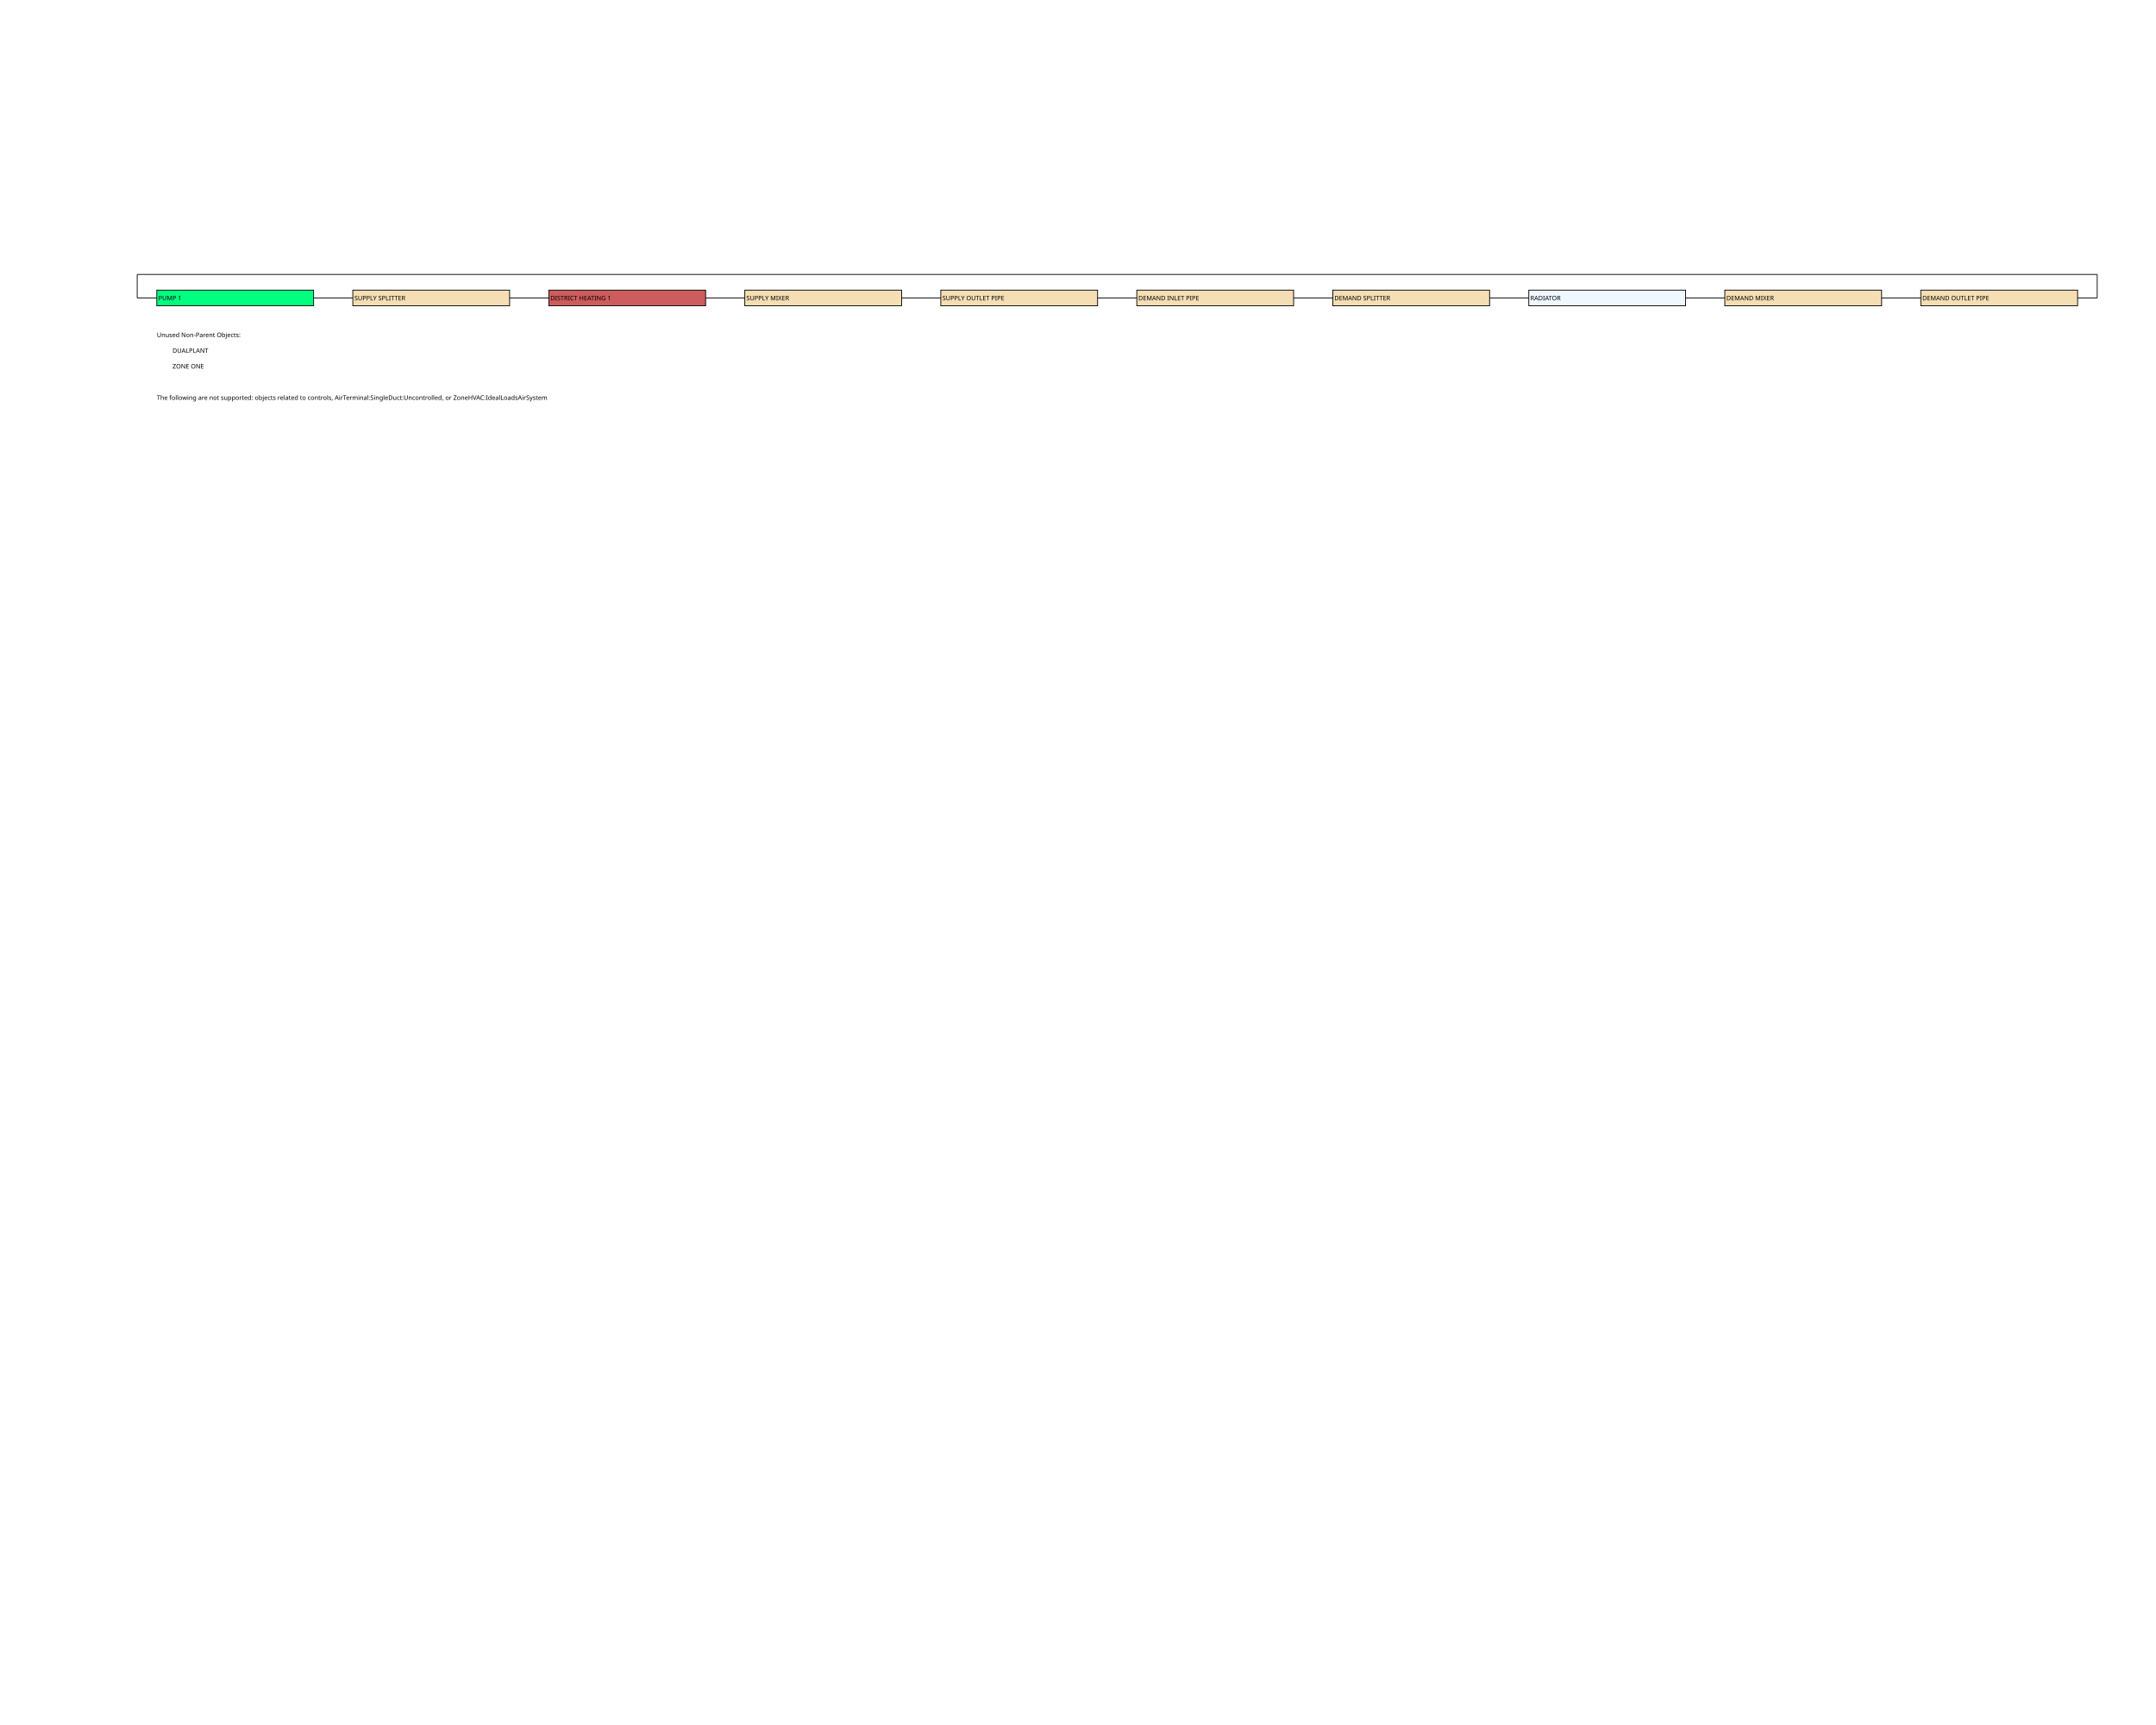
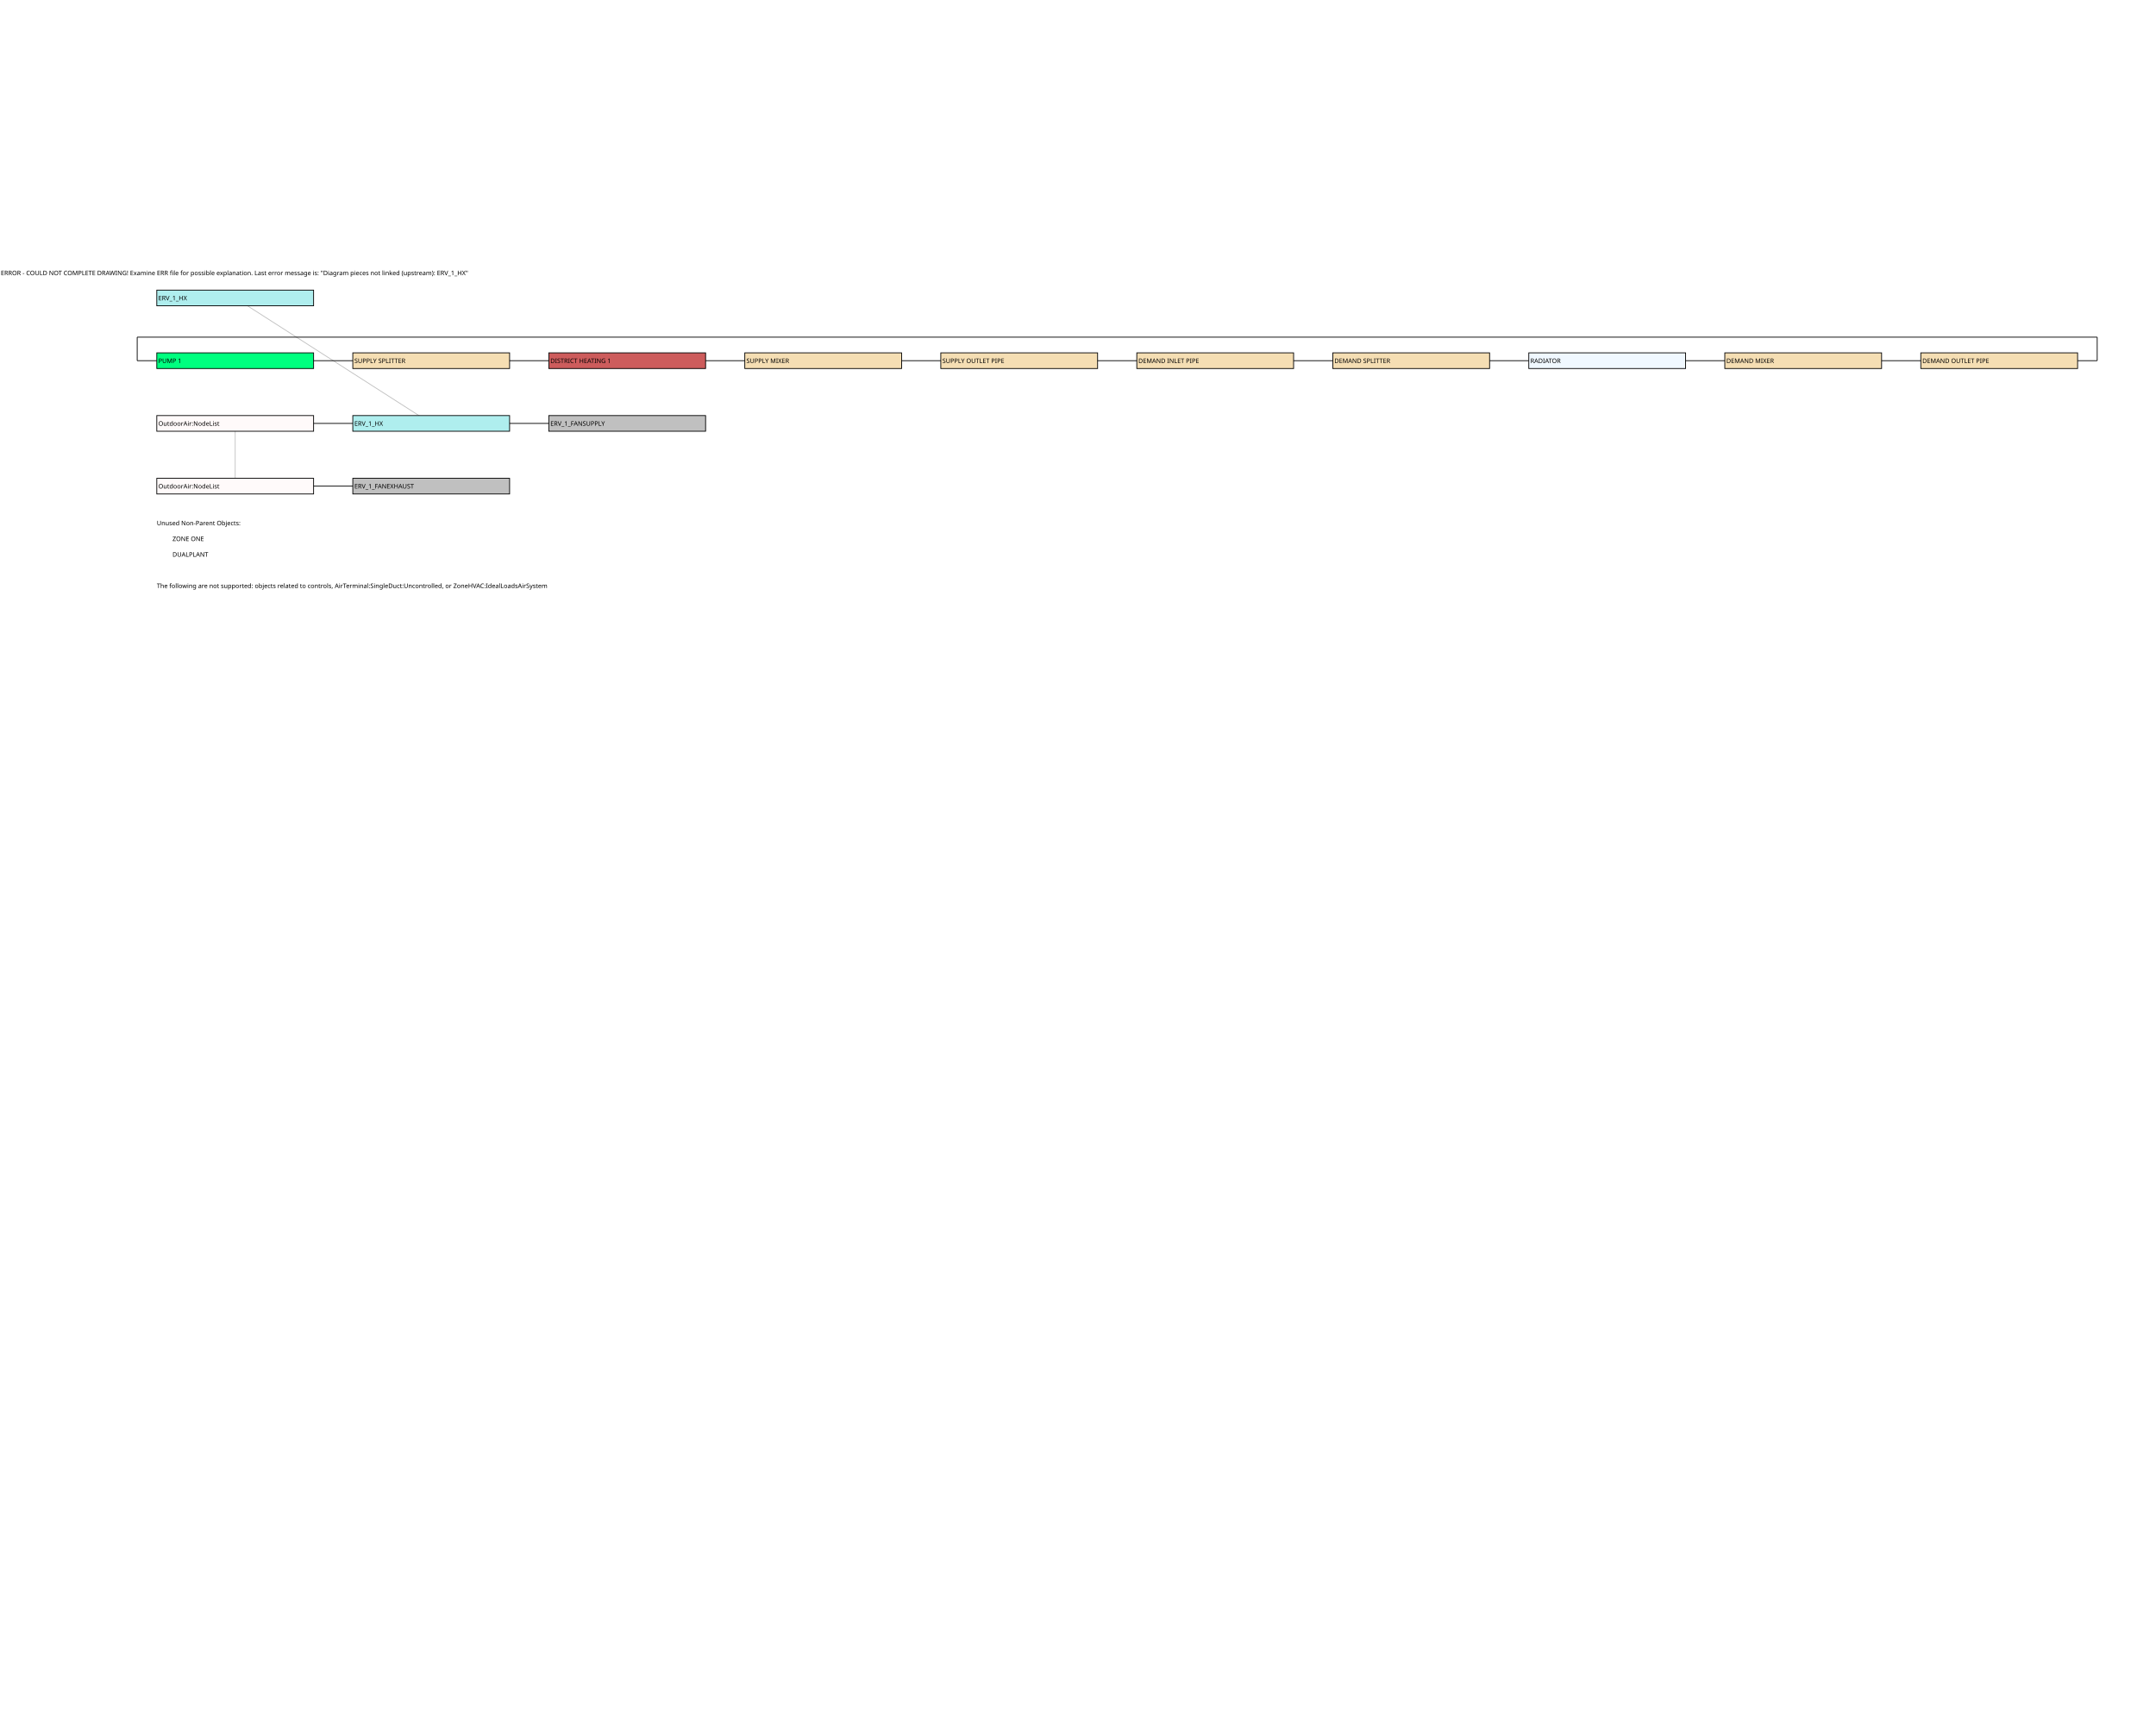
<svg xmlns="http://www.w3.org/2000/svg" width="250mm" height="200mm" viewBox="0 0   2750    1500">
  <g font-family="Verdana" font-size="8">
-     <rect x="  1200" y="    20" width="   200" height="    20" style="fill:wheat; stroke: Black;" />     2
-   <text x="  1202" y="    33">SUPPLY OUTLET PIPE</text>
-     <rect x="  1450" y="    20" width="   200" height="    20" style="fill:wheat; stroke: Black;" />     3
-   <text x="  1452" y="    33">DEMAND INLET PIPE</text>
-     <rect x="  2450" y="    20" width="   200" height="    20" style="fill:wheat; stroke: Black;" />     4
-   <text x="  2452" y="    33">DEMAND OUTLET PIPE</text>
-     <rect x="  1700" y="    20" width="   200" height="    20" style="fill:wheat; stroke: Black;" />     5
-   <text x="  1702" y="    33">DEMAND SPLITTER</text>
-     <rect x="  2200" y="    20" width="   200" height="    20" style="fill:wheat; stroke: Black;" />     6
-   <text x="  2202" y="    33">DEMAND MIXER</text>
-     <rect x="   450" y="    20" width="   200" height="    20" style="fill:wheat; stroke: Black;" />     7
-   <text x="   452" y="    33">SUPPLY SPLITTER</text>
-     <rect x="   950" y="    20" width="   200" height="    20" style="fill:wheat; stroke: Black;" />     8
-   <text x="   952" y="    33">SUPPLY MIXER</text>
-     <rect x="  1950" y="    20" width="   200" height="    20" style="fill:aliceblue; stroke: Black;" />    10
-   <text x="  1952" y="    33">RADIATOR</text>
-     <rect x="   700" y="    20" width="   200" height="    20" style="fill:indianred; stroke: Black;" />    11
-   <text x="   702" y="    33">DISTRICT HEATING 1</text>
-     <rect x="   200" y="    20" width="   200" height="    20" style="fill:springgreen; stroke: Black;" />    12
-   <text x="   202" y="    33">PUMP 1</text>
-     <line x1="  1400" y1="    30" x2="  1450" y2="    30" style="stroke: Black;" />
-     <line x1="  1650" y1="    30" x2="  1700" y2="    30" style="stroke: Black;" />
-     <line x1="  1900" y1="    30" x2="  1950" y2="    30" style="stroke: Black;" />
-     <line x1="  2400" y1="    30" x2="  2450" y2="    30" style="stroke: Black;" />
-     <line x1="   650" y1="    30" x2="   700" y2="    30" style="stroke: Black;" />
-     <line x1="  1150" y1="    30" x2="  1200" y2="    30" style="stroke: Black;" />
-     <line x1="  2150" y1="    30" x2="  2200" y2="    30" style="stroke: Black;" />
-     <line x1="   900" y1="    30" x2="   950" y2="    30" style="stroke: Black;" />
-     <line x1="   400" y1="    30" x2="   450" y2="    30" style="stroke: Black;" />
-     <line x1="   200" y1="    30" x2="   175" y2="    30" style="stroke: Black;" />
-     <line x1="   175" y1="    30" x2="   175" y2="     0" style="stroke: Black;" />
-     <line x1="   175" y1="     0" x2="  2675" y2="     0" style="stroke: Black;" />
-     <line x1="  2675" y1="     0" x2="  2675" y2="    30" style="stroke: Black;" />
-     <line x1="  2675" y1="    30" x2="  2650" y2="    30" style="stroke: Black;" />
-     <text x="   200" y="    80">Unused Non-Parent Objects:</text>
-     <text x="   220" y="   100">DUALPLANT</text>
-     <text x="   220" y="   120">ZONE ONE</text>
-     <text x="   200" y="   160">
+     <text x="     1" y="     1">ERROR - COULD NOT COMPLETE DRAWING! Examine ERR file for possible explanation. Last error message is:   "Diagram pieces not linked (upstream): ERV_1_HX"</text>
+     <line x1="   300" y1="   190" x2="   300" y2="   270" style="stroke:silver  ;" />
+     <line x1="   550" y1="   190" x2="   300" y2="    30" style="stroke:silver  ;" />
+     <rect x="   200" y="   180" width="   200" height="    20" style="fill:snow; stroke: Black;" />     2
+   <text x="   202" y="   193">OutdoorAir:NodeList</text>
+     <rect x="   200" y="   260" width="   200" height="    20" style="fill:snow; stroke: Black;" />     3
+   <text x="   202" y="   273">OutdoorAir:NodeList</text>
+     <rect x="  1200" y="   100" width="   200" height="    20" style="fill:wheat; stroke: Black;" />     5
+   <text x="  1202" y="   113">SUPPLY OUTLET PIPE</text>
+     <rect x="  1450" y="   100" width="   200" height="    20" style="fill:wheat; stroke: Black;" />     6
+   <text x="  1452" y="   113">DEMAND INLET PIPE</text>
+     <rect x="  2450" y="   100" width="   200" height="    20" style="fill:wheat; stroke: Black;" />     7
+   <text x="  2452" y="   113">DEMAND OUTLET PIPE</text>
+     <rect x="  1700" y="   100" width="   200" height="    20" style="fill:wheat; stroke: Black;" />     8
+   <text x="  1702" y="   113">DEMAND SPLITTER</text>
+     <rect x="  2200" y="   100" width="   200" height="    20" style="fill:wheat; stroke: Black;" />     9
+   <text x="  2202" y="   113">DEMAND MIXER</text>
+     <rect x="   450" y="   100" width="   200" height="    20" style="fill:wheat; stroke: Black;" />    10
+   <text x="   452" y="   113">SUPPLY SPLITTER</text>
+     <rect x="   950" y="   100" width="   200" height="    20" style="fill:wheat; stroke: Black;" />    11
+   <text x="   952" y="   113">SUPPLY MIXER</text>
+     <rect x="   450" y="   180" width="   200" height="    20" style="fill:paleturquoise; stroke: Black;" />    12
+   <text x="   452" y="   193">ERV_1_HX</text>
+     <rect x="   200" y="    20" width="   200" height="    20" style="fill:paleturquoise; stroke: Black;" />    13
+   <text x="   202" y="    33">ERV_1_HX</text>
+     <rect x="   700" y="   180" width="   200" height="    20" style="fill:silver; stroke: Black;" />    14
+   <text x="   702" y="   193">ERV_1_FANSUPPLY</text>
+     <rect x="   450" y="   260" width="   200" height="    20" style="fill:silver; stroke: Black;" />    15
+   <text x="   452" y="   273">ERV_1_FANEXHAUST</text>
+     <rect x="  1950" y="   100" width="   200" height="    20" style="fill:aliceblue; stroke: Black;" />    16
+   <text x="  1952" y="   113">RADIATOR</text>
+     <rect x="   700" y="   100" width="   200" height="    20" style="fill:indianred; stroke: Black;" />    17
+   <text x="   702" y="   113">DISTRICT HEATING 1</text>
+     <rect x="   200" y="   100" width="   200" height="    20" style="fill:springgreen; stroke: Black;" />    18
+   <text x="   202" y="   113">PUMP 1</text>
+     <line x1="   400" y1="   190" x2="   450" y2="   190" style="stroke: Black;" />
+     <line x1="   400" y1="   270" x2="   450" y2="   270" style="stroke: Black;" />
+     <line x1="  1400" y1="   110" x2="  1450" y2="   110" style="stroke: Black;" />
+     <line x1="  1650" y1="   110" x2="  1700" y2="   110" style="stroke: Black;" />
+     <line x1="  1900" y1="   110" x2="  1950" y2="   110" style="stroke: Black;" />
+     <line x1="  2400" y1="   110" x2="  2450" y2="   110" style="stroke: Black;" />
+     <line x1="   650" y1="   110" x2="   700" y2="   110" style="stroke: Black;" />
+     <line x1="  1150" y1="   110" x2="  1200" y2="   110" style="stroke: Black;" />
+     <line x1="   650" y1="   190" x2="   700" y2="   190" style="stroke: Black;" />
+     <line x1="  2150" y1="   110" x2="  2200" y2="   110" style="stroke: Black;" />
+     <line x1="   900" y1="   110" x2="   950" y2="   110" style="stroke: Black;" />
+     <line x1="   400" y1="   110" x2="   450" y2="   110" style="stroke: Black;" />
+     <line x1="   200" y1="   110" x2="   175" y2="   110" style="stroke: Black;" />
+     <line x1="   175" y1="   110" x2="   175" y2="    80" style="stroke: Black;" />
+     <line x1="   175" y1="    80" x2="  2675" y2="    80" style="stroke: Black;" />
+     <line x1="  2675" y1="    80" x2="  2675" y2="   110" style="stroke: Black;" />
+     <line x1="  2675" y1="   110" x2="  2650" y2="   110" style="stroke: Black;" />
+     <text x="   200" y="   320">Unused Non-Parent Objects:</text>
+     <text x="   220" y="   340">ZONE ONE</text>
+     <text x="   220" y="   360">DUALPLANT</text>
+     <text x="   200" y="   400">
The following are not supported: objects related to controls, AirTerminal:SingleDuct:Uncontrolled, or ZoneHVAC:IdealLoadsAirSystem</text>
  </g>
</svg>
